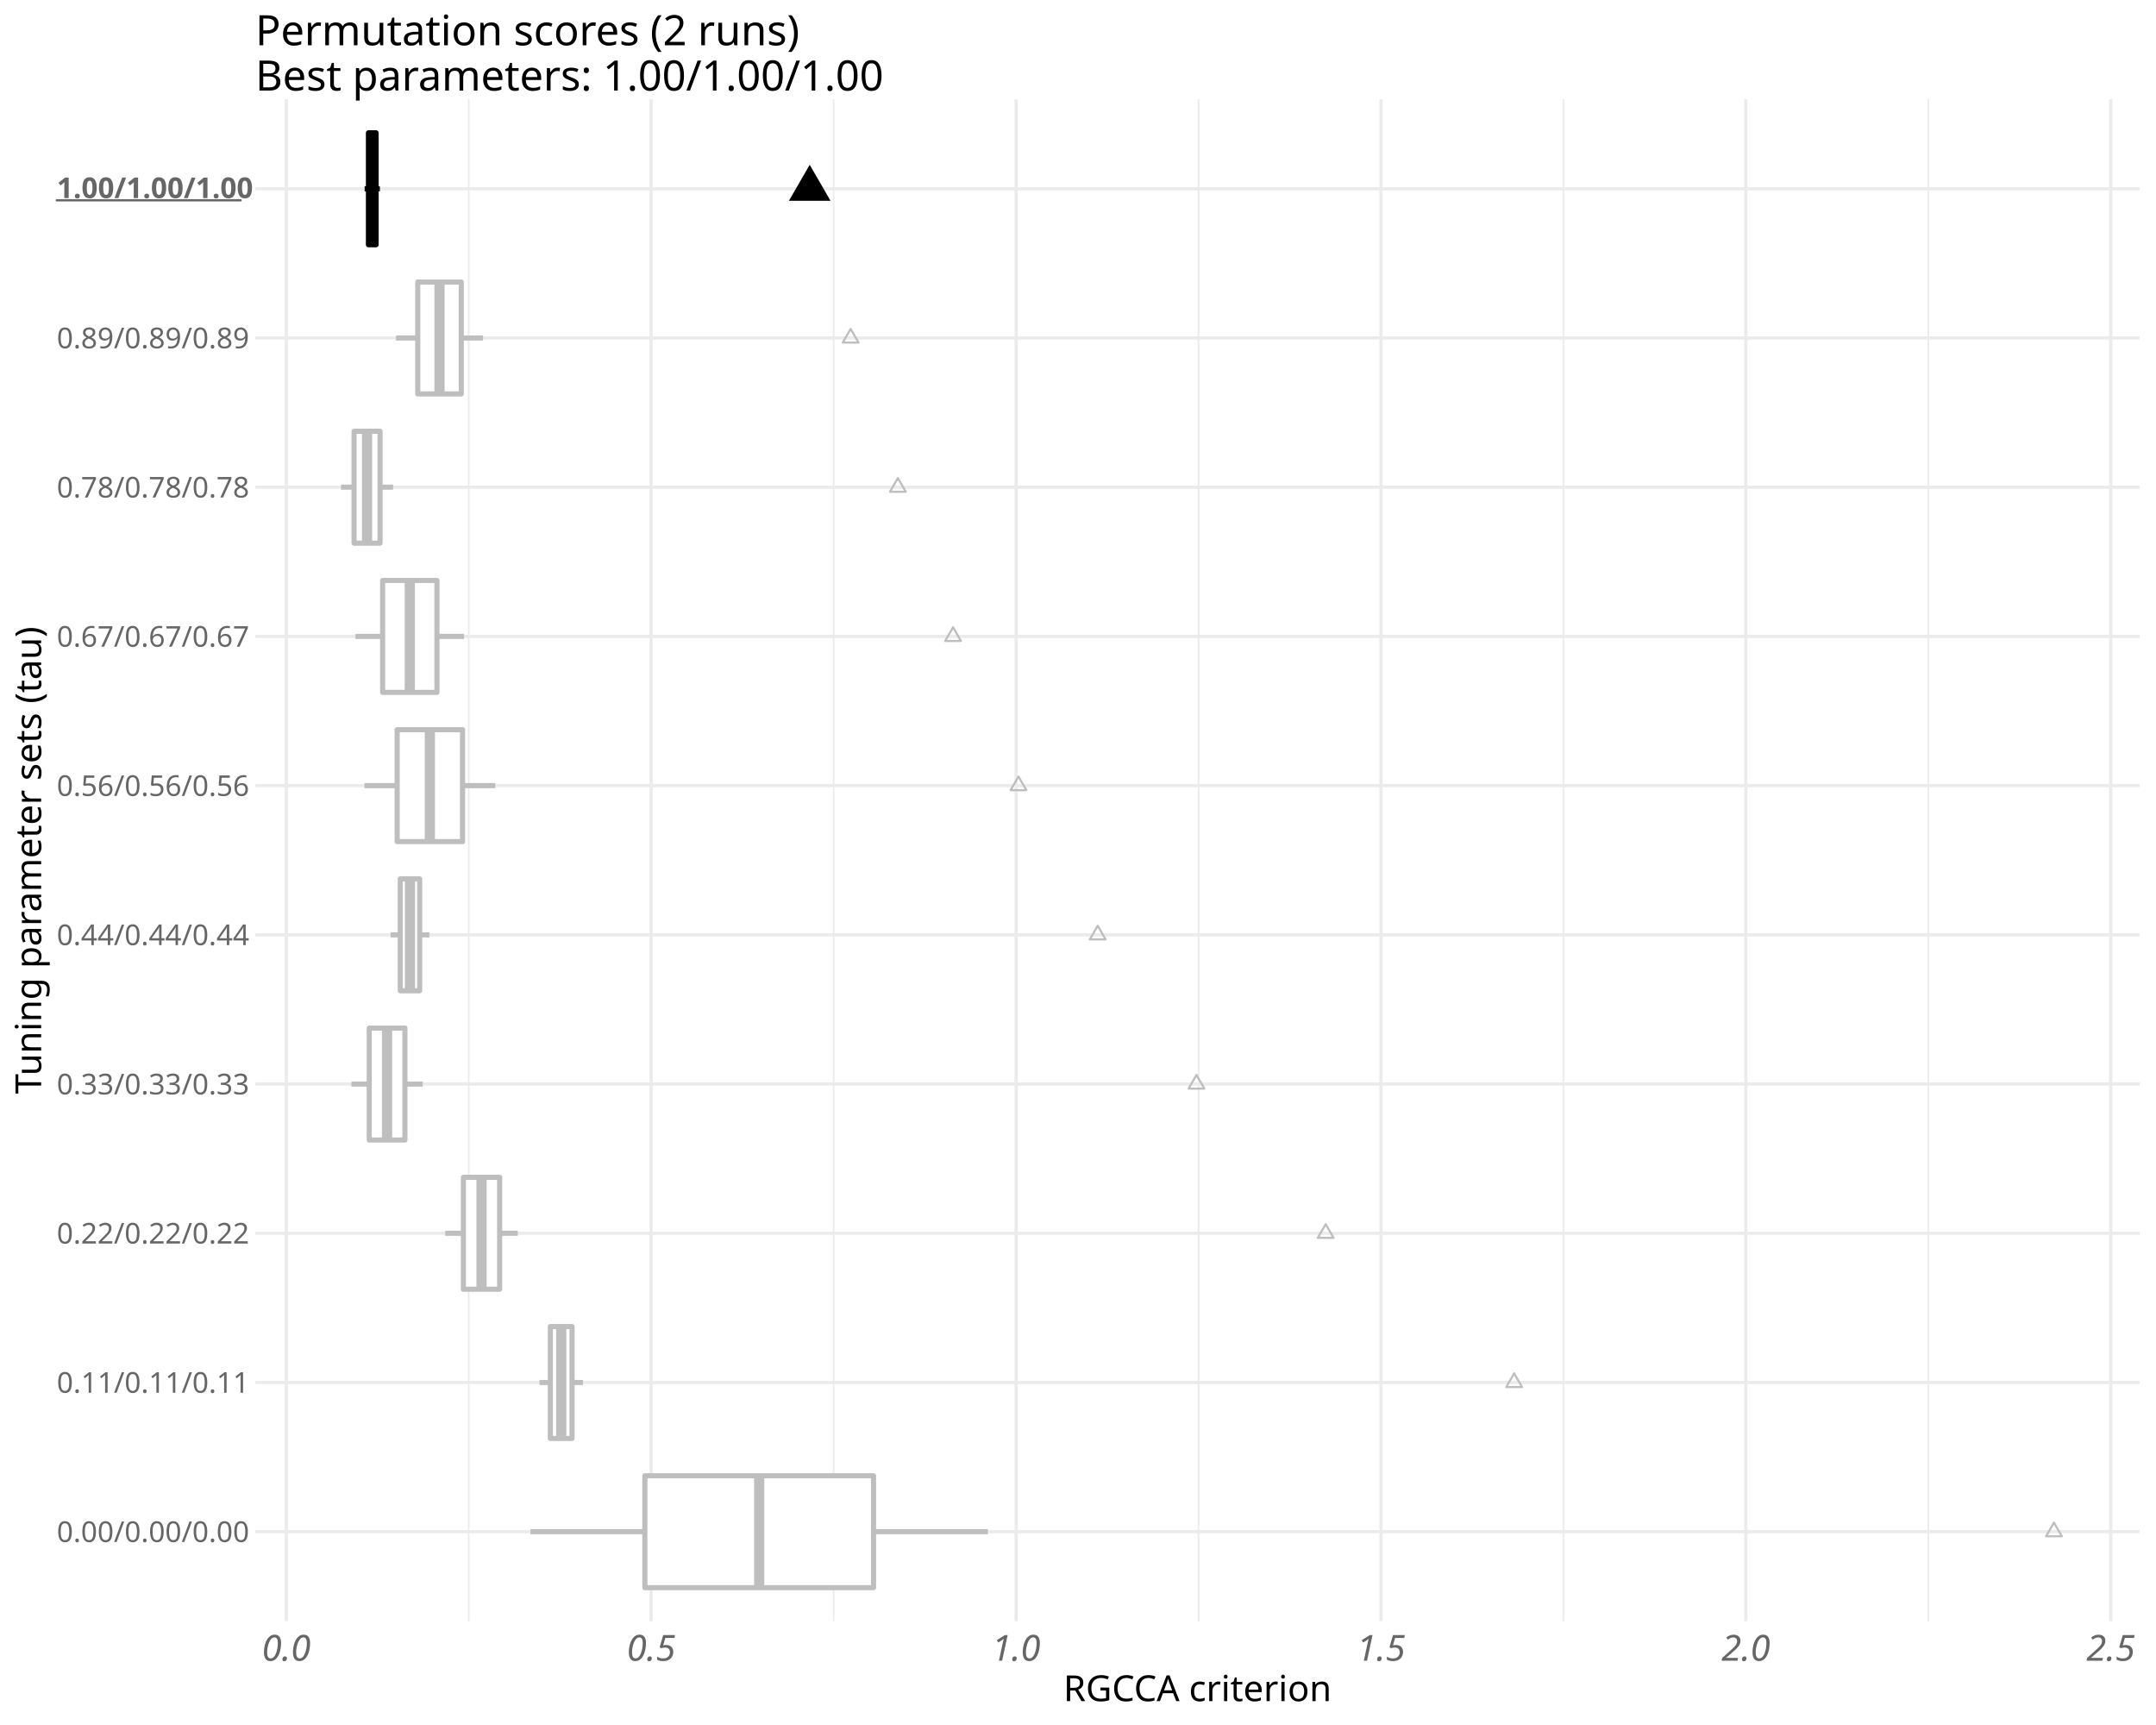
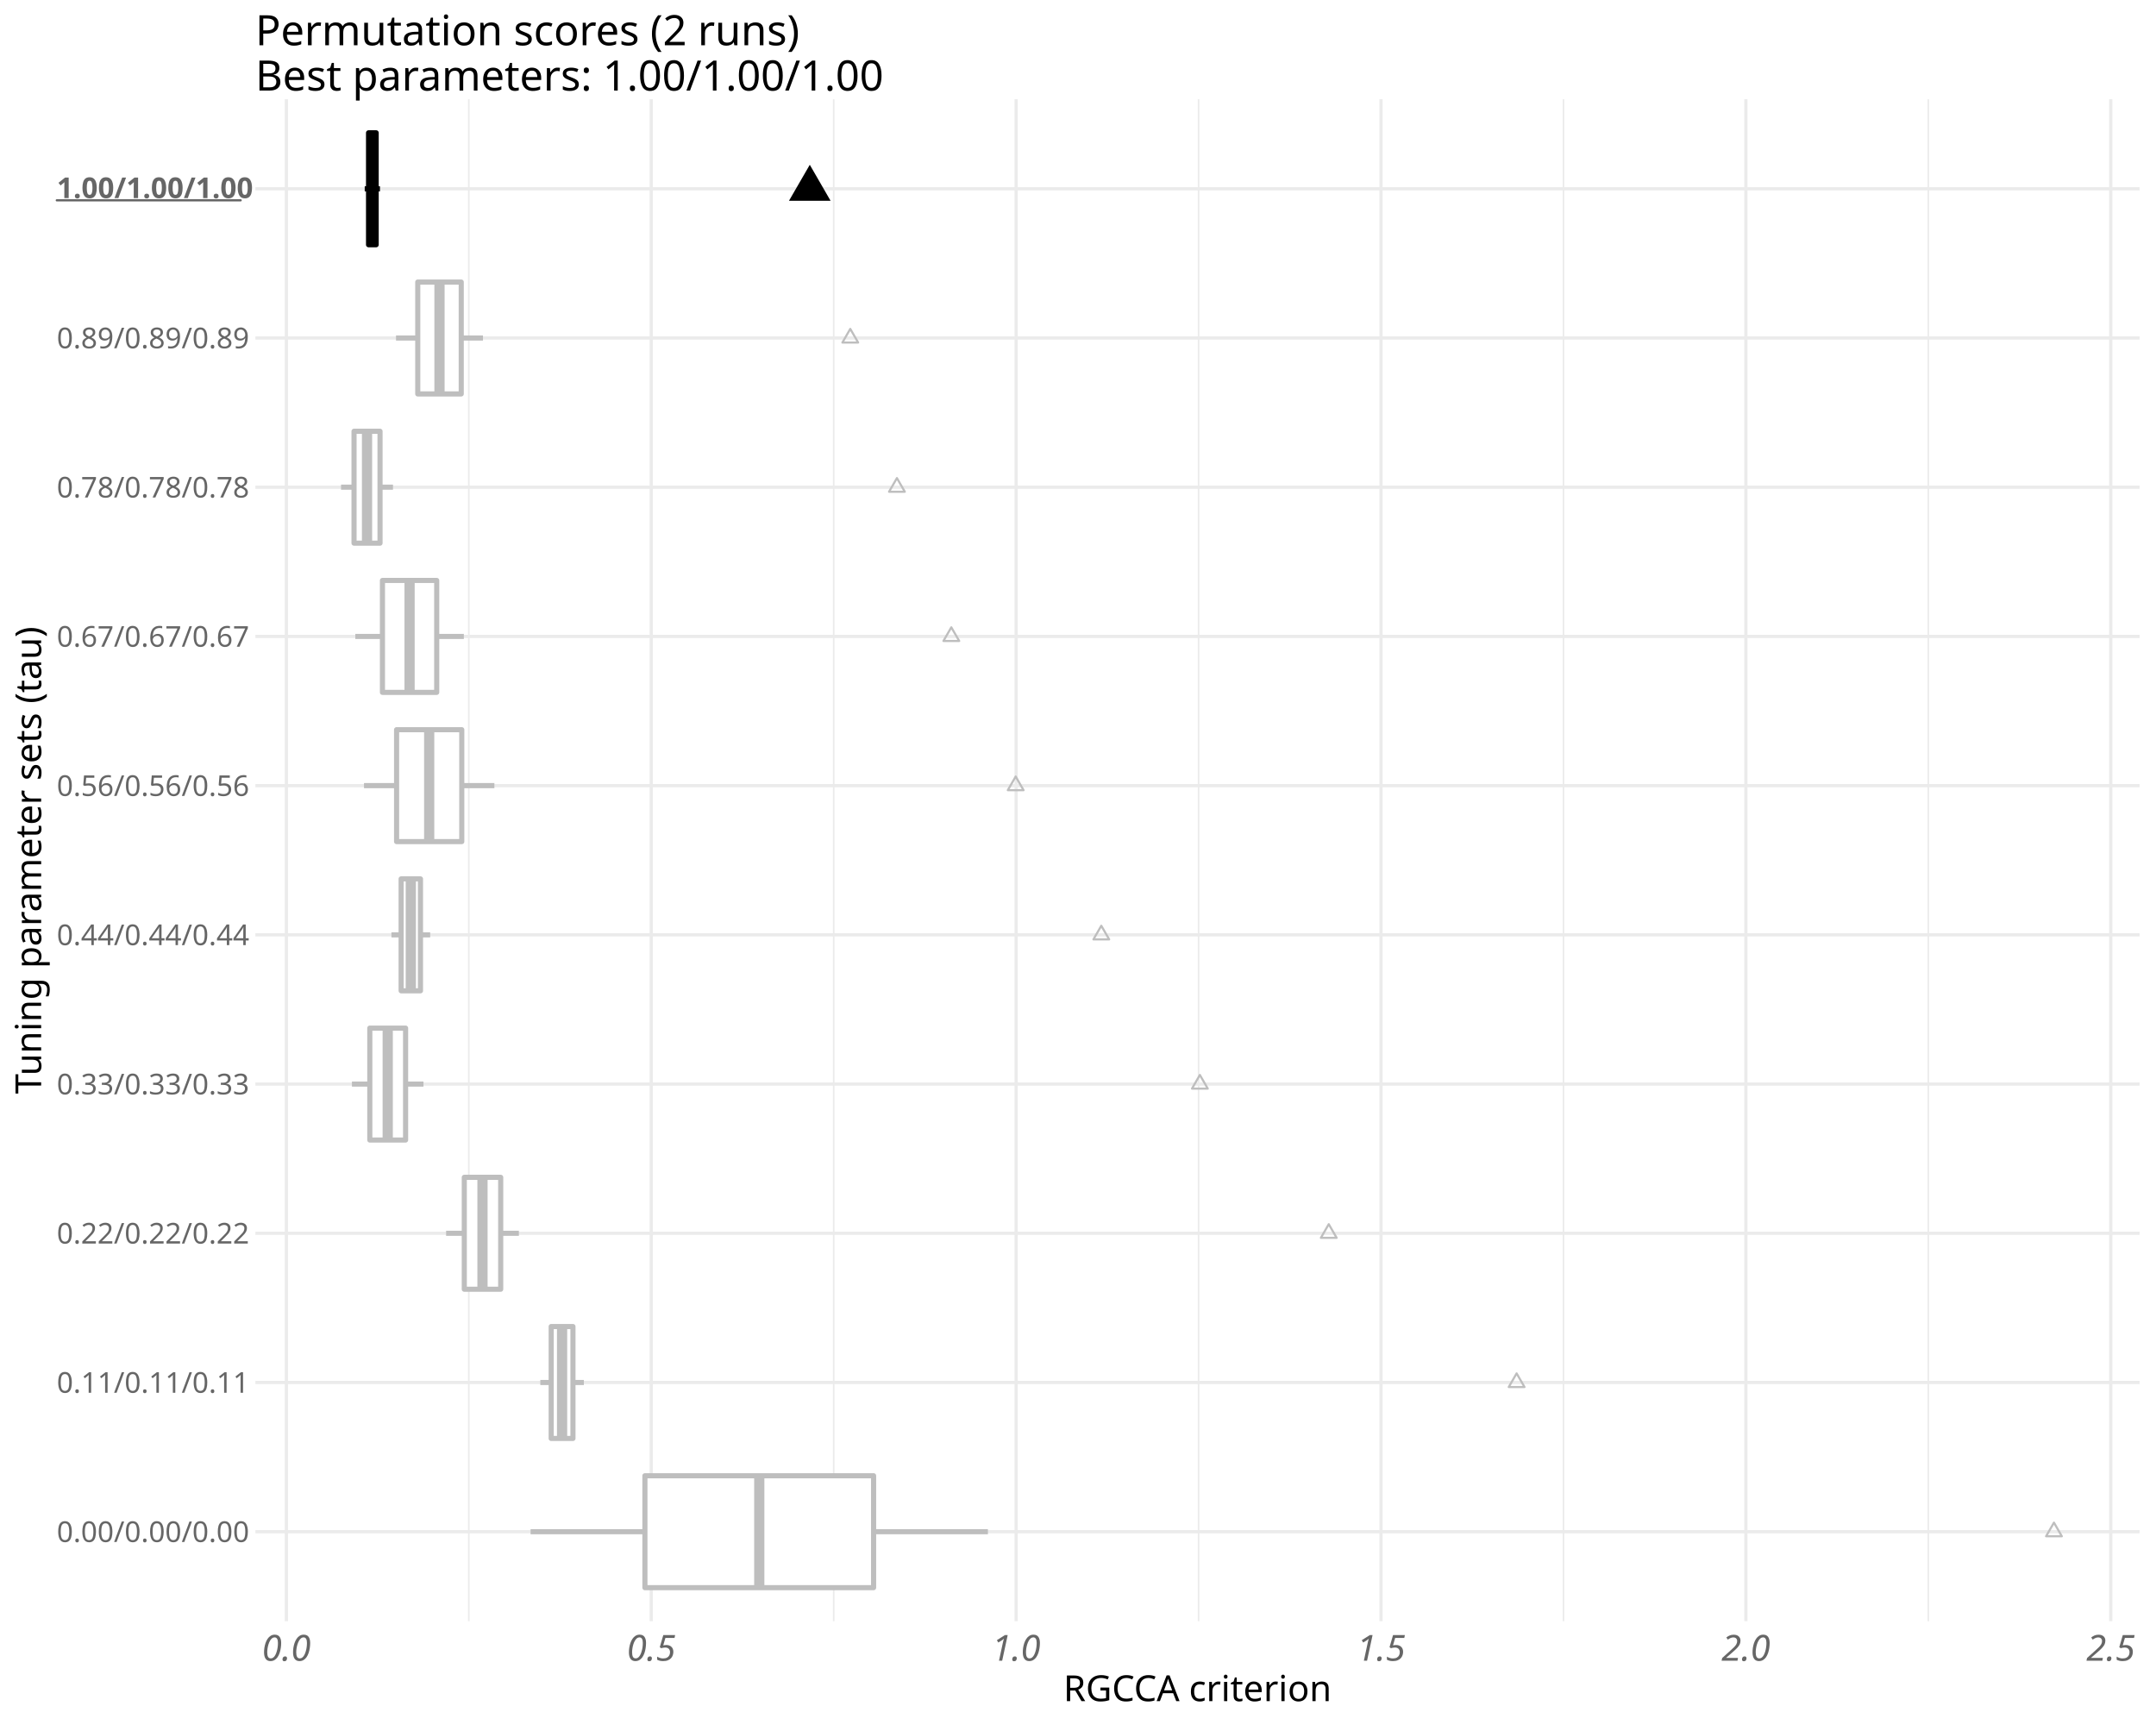
<svg xmlns="http://www.w3.org/2000/svg" class="svglite" data-engine-version="2.0" width="720.00pt" height="576.00pt" viewBox="0 0 720.00 576.00">
  <defs>
    <style type="text/css">
    .svglite line, .svglite polyline, .svglite polygon, .svglite path, .svglite rect, .svglite circle {
      fill: none;
      stroke: #000000;
      stroke-linecap: round;
      stroke-linejoin: round;
      stroke-miterlimit: 10.00;
    }
  </style>
  </defs>
  <rect width="100%" height="100%" style="stroke: none; fill: #FFFFFF;" />
  <defs>
    <clipPath id="cpMC4wMHw3MjAuMDB8MC4wMHw1NzYuMDA=">
      <rect x="0.00" y="0.00" width="720.00" height="576.00" />
    </clipPath>
  </defs>
  <g clip-path="url(#cpMC4wMHw3MjAuMDB8MC4wMHw1NzYuMDA=)">
</g>
  <defs>
    <clipPath id="cpODUuMjl8NzE0LjUyfDMzLjE0fDU0MS4zNQ==">
      <rect x="85.29" y="33.14" width="629.23" height="508.21" />
    </clipPath>
  </defs>
  <g clip-path="url(#cpODUuMjl8NzE0LjUyfDMzLjE0fDU0MS4zNQ==)">
-     <polyline points="156.53,541.35 156.53,33.14 " style="stroke-width: 0.53; stroke: #EBEBEB; stroke-linecap: butt;" />
-     <polyline points="278.39,541.35 278.39,33.14 " style="stroke-width: 0.53; stroke: #EBEBEB; stroke-linecap: butt;" />
-     <polyline points="400.25,541.35 400.25,33.14 " style="stroke-width: 0.53; stroke: #EBEBEB; stroke-linecap: butt;" />
-     <polyline points="522.11,541.35 522.11,33.14 " style="stroke-width: 0.53; stroke: #EBEBEB; stroke-linecap: butt;" />
-     <polyline points="643.96,541.35 643.96,33.14 " style="stroke-width: 0.53; stroke: #EBEBEB; stroke-linecap: butt;" />
+     <polyline points="156.57,541.35 156.57,33.14 " style="stroke-width: 0.53; stroke: #EBEBEB; stroke-linecap: butt;" />
+     <polyline points="278.42,541.35 278.42,33.14 " style="stroke-width: 0.53; stroke: #EBEBEB; stroke-linecap: butt;" />
+     <polyline points="400.27,541.35 400.27,33.14 " style="stroke-width: 0.53; stroke: #EBEBEB; stroke-linecap: butt;" />
+     <polyline points="522.12,541.35 522.12,33.14 " style="stroke-width: 0.53; stroke: #EBEBEB; stroke-linecap: butt;" />
+     <polyline points="643.97,541.35 643.97,33.14 " style="stroke-width: 0.53; stroke: #EBEBEB; stroke-linecap: butt;" />
    <polyline points="85.29,63.04 714.52,63.04 " style="stroke-width: 1.07; stroke: #EBEBEB; stroke-linecap: butt;" />
    <polyline points="85.29,112.86 714.52,112.86 " style="stroke-width: 1.07; stroke: #EBEBEB; stroke-linecap: butt;" />
    <polyline points="85.29,162.68 714.52,162.68 " style="stroke-width: 1.07; stroke: #EBEBEB; stroke-linecap: butt;" />
    <polyline points="85.29,212.51 714.52,212.51 " style="stroke-width: 1.07; stroke: #EBEBEB; stroke-linecap: butt;" />
    <polyline points="85.29,262.33 714.52,262.33 " style="stroke-width: 1.07; stroke: #EBEBEB; stroke-linecap: butt;" />
    <polyline points="85.29,312.16 714.52,312.16 " style="stroke-width: 1.07; stroke: #EBEBEB; stroke-linecap: butt;" />
    <polyline points="85.29,361.98 714.52,361.98 " style="stroke-width: 1.07; stroke: #EBEBEB; stroke-linecap: butt;" />
    <polyline points="85.29,411.81 714.52,411.81 " style="stroke-width: 1.07; stroke: #EBEBEB; stroke-linecap: butt;" />
    <polyline points="85.29,461.63 714.52,461.63 " style="stroke-width: 1.07; stroke: #EBEBEB; stroke-linecap: butt;" />
    <polyline points="85.29,511.46 714.52,511.46 " style="stroke-width: 1.07; stroke: #EBEBEB; stroke-linecap: butt;" />
-     <polyline points="95.61,541.35 95.61,33.14 " style="stroke-width: 1.07; stroke: #EBEBEB; stroke-linecap: butt;" />
-     <polyline points="217.46,541.35 217.46,33.14 " style="stroke-width: 1.07; stroke: #EBEBEB; stroke-linecap: butt;" />
-     <polyline points="339.32,541.35 339.32,33.14 " style="stroke-width: 1.07; stroke: #EBEBEB; stroke-linecap: butt;" />
-     <polyline points="461.18,541.35 461.18,33.14 " style="stroke-width: 1.07; stroke: #EBEBEB; stroke-linecap: butt;" />
-     <polyline points="583.03,541.35 583.03,33.14 " style="stroke-width: 1.07; stroke: #EBEBEB; stroke-linecap: butt;" />
+     <polyline points="95.64,541.35 95.64,33.14 " style="stroke-width: 1.07; stroke: #EBEBEB; stroke-linecap: butt;" />
+     <polyline points="217.49,541.35 217.49,33.14 " style="stroke-width: 1.07; stroke: #EBEBEB; stroke-linecap: butt;" />
+     <polyline points="339.34,541.35 339.34,33.14 " style="stroke-width: 1.07; stroke: #EBEBEB; stroke-linecap: butt;" />
+     <polyline points="461.19,541.35 461.19,33.14 " style="stroke-width: 1.07; stroke: #EBEBEB; stroke-linecap: butt;" />
+     <polyline points="583.04,541.35 583.04,33.14 " style="stroke-width: 1.07; stroke: #EBEBEB; stroke-linecap: butt;" />
    <polyline points="704.89,541.35 704.89,33.14 " style="stroke-width: 1.07; stroke: #EBEBEB; stroke-linecap: butt;" />
-     <line x1="291.72" y1="511.46" x2="329.90" y2="511.46" style="stroke-width: 1.71; stroke: #BEBEBE; stroke-linecap: butt;" />
-     <line x1="215.35" y1="511.46" x2="177.16" y2="511.46" style="stroke-width: 1.71; stroke: #BEBEBE; stroke-linecap: butt;" />
-     <polygon points="291.72,530.14 215.35,530.14 215.35,492.77 291.72,492.77 291.72,530.14 " style="stroke-width: 1.71; stroke: #BEBEBE; fill: #FFFFFF;" />
-     <line x1="253.53" y1="530.14" x2="253.53" y2="492.77" style="stroke-width: 3.41; stroke: #BEBEBE; stroke-linecap: butt;" />
-     <line x1="191.04" y1="461.63" x2="194.66" y2="461.63" style="stroke-width: 1.71; stroke: #BEBEBE; stroke-linecap: butt;" />
-     <line x1="183.79" y1="461.63" x2="180.17" y2="461.63" style="stroke-width: 1.71; stroke: #BEBEBE; stroke-linecap: butt;" />
-     <polygon points="191.04,480.32 183.79,480.32 183.79,442.95 191.04,442.95 191.04,480.32 " style="stroke-width: 1.71; stroke: #BEBEBE; fill: #FFFFFF;" />
-     <line x1="187.42" y1="480.32" x2="187.42" y2="442.95" style="stroke-width: 3.41; stroke: #BEBEBE; stroke-linecap: butt;" />
-     <line x1="166.86" y1="411.81" x2="172.92" y2="411.81" style="stroke-width: 1.71; stroke: #BEBEBE; stroke-linecap: butt;" />
-     <line x1="154.75" y1="411.81" x2="148.69" y2="411.81" style="stroke-width: 1.71; stroke: #BEBEBE; stroke-linecap: butt;" />
-     <polygon points="166.86,430.49 154.75,430.49 154.75,393.12 166.86,393.12 166.86,430.49 " style="stroke-width: 1.71; stroke: #BEBEBE; fill: #FFFFFF;" />
-     <line x1="160.81" y1="430.49" x2="160.81" y2="393.12" style="stroke-width: 3.41; stroke: #BEBEBE; stroke-linecap: butt;" />
-     <line x1="135.22" y1="361.98" x2="141.18" y2="361.98" style="stroke-width: 1.71; stroke: #BEBEBE; stroke-linecap: butt;" />
-     <line x1="123.31" y1="361.98" x2="117.35" y2="361.98" style="stroke-width: 1.71; stroke: #BEBEBE; stroke-linecap: butt;" />
-     <polygon points="135.22,380.67 123.31,380.67 123.31,343.30 135.22,343.30 135.22,380.67 " style="stroke-width: 1.71; stroke: #BEBEBE; fill: #FFFFFF;" />
-     <line x1="129.26" y1="380.67" x2="129.26" y2="343.30" style="stroke-width: 3.41; stroke: #BEBEBE; stroke-linecap: butt;" />
-     <line x1="140.15" y1="312.16" x2="143.39" y2="312.16" style="stroke-width: 1.71; stroke: #BEBEBE; stroke-linecap: butt;" />
-     <line x1="133.67" y1="312.16" x2="130.43" y2="312.16" style="stroke-width: 1.71; stroke: #BEBEBE; stroke-linecap: butt;" />
-     <polygon points="140.15,330.84 133.67,330.84 133.67,293.47 140.15,293.47 140.15,330.84 " style="stroke-width: 1.71; stroke: #BEBEBE; fill: #FFFFFF;" />
-     <line x1="136.91" y1="330.84" x2="136.91" y2="293.47" style="stroke-width: 3.41; stroke: #BEBEBE; stroke-linecap: butt;" />
-     <line x1="154.47" y1="262.33" x2="165.38" y2="262.33" style="stroke-width: 1.71; stroke: #BEBEBE; stroke-linecap: butt;" />
-     <line x1="132.63" y1="262.33" x2="121.72" y2="262.33" style="stroke-width: 1.71; stroke: #BEBEBE; stroke-linecap: butt;" />
-     <polygon points="154.47,281.02 132.63,281.02 132.63,243.65 154.47,243.65 154.47,281.02 " style="stroke-width: 1.71; stroke: #BEBEBE; fill: #FFFFFF;" />
-     <line x1="143.55" y1="281.02" x2="143.55" y2="243.65" style="stroke-width: 3.41; stroke: #BEBEBE; stroke-linecap: butt;" />
-     <line x1="145.92" y1="212.51" x2="154.98" y2="212.51" style="stroke-width: 1.71; stroke: #BEBEBE; stroke-linecap: butt;" />
-     <line x1="127.78" y1="212.51" x2="118.72" y2="212.51" style="stroke-width: 1.71; stroke: #BEBEBE; stroke-linecap: butt;" />
-     <polygon points="145.92,231.19 127.78,231.19 127.78,193.82 145.92,193.82 145.92,231.19 " style="stroke-width: 1.71; stroke: #BEBEBE; fill: #FFFFFF;" />
-     <line x1="136.85" y1="231.19" x2="136.85" y2="193.82" style="stroke-width: 3.41; stroke: #BEBEBE; stroke-linecap: butt;" />
-     <line x1="126.92" y1="162.68" x2="131.26" y2="162.68" style="stroke-width: 1.71; stroke: #BEBEBE; stroke-linecap: butt;" />
-     <line x1="118.24" y1="162.68" x2="113.89" y2="162.68" style="stroke-width: 1.71; stroke: #BEBEBE; stroke-linecap: butt;" />
-     <polygon points="126.92,181.37 118.24,181.37 118.24,144.00 126.92,144.00 126.92,181.37 " style="stroke-width: 1.71; stroke: #BEBEBE; fill: #FFFFFF;" />
-     <line x1="122.58" y1="181.37" x2="122.58" y2="144.00" style="stroke-width: 3.41; stroke: #BEBEBE; stroke-linecap: butt;" />
-     <line x1="154.04" y1="112.86" x2="161.31" y2="112.86" style="stroke-width: 1.71; stroke: #BEBEBE; stroke-linecap: butt;" />
+     <line x1="291.74" y1="511.46" x2="329.92" y2="511.46" style="stroke-width: 1.71; stroke: #BEBEBE; stroke-linecap: butt;" />
+     <line x1="215.37" y1="511.46" x2="177.19" y2="511.46" style="stroke-width: 1.71; stroke: #BEBEBE; stroke-linecap: butt;" />
+     <polygon points="291.74,530.14 215.37,530.14 215.37,492.77 291.74,492.77 291.74,530.14 " style="stroke-width: 1.71; stroke: #BEBEBE; fill: #FFFFFF;" />
+     <line x1="253.56" y1="530.14" x2="253.56" y2="492.77" style="stroke-width: 3.41; stroke: #BEBEBE; stroke-linecap: butt;" />
+     <line x1="191.34" y1="461.63" x2="194.98" y2="461.63" style="stroke-width: 1.71; stroke: #BEBEBE; stroke-linecap: butt;" />
+     <line x1="184.07" y1="461.63" x2="180.44" y2="461.63" style="stroke-width: 1.71; stroke: #BEBEBE; stroke-linecap: butt;" />
+     <polygon points="191.34,480.32 184.07,480.32 184.07,442.95 191.34,442.95 191.34,480.32 " style="stroke-width: 1.71; stroke: #BEBEBE; fill: #FFFFFF;" />
+     <line x1="187.71" y1="480.32" x2="187.71" y2="442.95" style="stroke-width: 3.41; stroke: #BEBEBE; stroke-linecap: butt;" />
+     <line x1="167.21" y1="411.81" x2="173.28" y2="411.81" style="stroke-width: 1.71; stroke: #BEBEBE; stroke-linecap: butt;" />
+     <line x1="155.05" y1="411.81" x2="148.98" y2="411.81" style="stroke-width: 1.71; stroke: #BEBEBE; stroke-linecap: butt;" />
+     <polygon points="167.21,430.49 155.05,430.49 155.05,393.12 167.21,393.12 167.21,430.49 " style="stroke-width: 1.71; stroke: #BEBEBE; fill: #FFFFFF;" />
+     <line x1="161.13" y1="430.49" x2="161.13" y2="393.12" style="stroke-width: 3.41; stroke: #BEBEBE; stroke-linecap: butt;" />
+     <line x1="135.45" y1="361.98" x2="141.42" y2="361.98" style="stroke-width: 1.71; stroke: #BEBEBE; stroke-linecap: butt;" />
+     <line x1="123.50" y1="361.98" x2="117.53" y2="361.98" style="stroke-width: 1.71; stroke: #BEBEBE; stroke-linecap: butt;" />
+     <polygon points="135.45,380.67 123.50,380.67 123.50,343.30 135.45,343.30 135.45,380.67 " style="stroke-width: 1.71; stroke: #BEBEBE; fill: #FFFFFF;" />
+     <line x1="129.48" y1="380.67" x2="129.48" y2="343.30" style="stroke-width: 3.41; stroke: #BEBEBE; stroke-linecap: butt;" />
+     <line x1="140.42" y1="312.16" x2="143.66" y2="312.16" style="stroke-width: 1.71; stroke: #BEBEBE; stroke-linecap: butt;" />
+     <line x1="133.96" y1="312.16" x2="130.72" y2="312.16" style="stroke-width: 1.71; stroke: #BEBEBE; stroke-linecap: butt;" />
+     <polygon points="140.42,330.84 133.96,330.84 133.96,293.47 140.42,293.47 140.42,330.84 " style="stroke-width: 1.71; stroke: #BEBEBE; fill: #FFFFFF;" />
+     <line x1="137.19" y1="330.84" x2="137.19" y2="293.47" style="stroke-width: 3.41; stroke: #BEBEBE; stroke-linecap: butt;" />
+     <line x1="154.21" y1="262.33" x2="165.10" y2="262.33" style="stroke-width: 1.71; stroke: #BEBEBE; stroke-linecap: butt;" />
+     <line x1="132.44" y1="262.33" x2="121.56" y2="262.33" style="stroke-width: 1.71; stroke: #BEBEBE; stroke-linecap: butt;" />
+     <polygon points="154.21,281.02 132.44,281.02 132.44,243.65 154.21,243.65 154.21,281.02 " style="stroke-width: 1.71; stroke: #BEBEBE; fill: #FFFFFF;" />
+     <line x1="143.33" y1="281.02" x2="143.33" y2="243.65" style="stroke-width: 3.41; stroke: #BEBEBE; stroke-linecap: butt;" />
+     <line x1="145.84" y1="212.51" x2="154.90" y2="212.51" style="stroke-width: 1.71; stroke: #BEBEBE; stroke-linecap: butt;" />
+     <line x1="127.72" y1="212.51" x2="118.66" y2="212.51" style="stroke-width: 1.71; stroke: #BEBEBE; stroke-linecap: butt;" />
+     <polygon points="145.84,231.19 127.72,231.19 127.72,193.82 145.84,193.82 145.84,231.19 " style="stroke-width: 1.71; stroke: #BEBEBE; fill: #FFFFFF;" />
+     <line x1="136.78" y1="231.19" x2="136.78" y2="193.82" style="stroke-width: 3.41; stroke: #BEBEBE; stroke-linecap: butt;" />
+     <line x1="126.91" y1="162.68" x2="131.24" y2="162.68" style="stroke-width: 1.71; stroke: #BEBEBE; stroke-linecap: butt;" />
+     <line x1="118.23" y1="162.68" x2="113.89" y2="162.68" style="stroke-width: 1.71; stroke: #BEBEBE; stroke-linecap: butt;" />
+     <polygon points="126.91,181.37 118.23,181.37 118.23,144.00 126.91,144.00 126.91,181.37 " style="stroke-width: 1.71; stroke: #BEBEBE; fill: #FFFFFF;" />
+     <line x1="122.57" y1="181.37" x2="122.57" y2="144.00" style="stroke-width: 3.41; stroke: #BEBEBE; stroke-linecap: butt;" />
+     <line x1="154.03" y1="112.86" x2="161.29" y2="112.86" style="stroke-width: 1.71; stroke: #BEBEBE; stroke-linecap: butt;" />
    <line x1="139.51" y1="112.86" x2="132.25" y2="112.86" style="stroke-width: 1.71; stroke: #BEBEBE; stroke-linecap: butt;" />
-     <polygon points="154.04,131.54 139.51,131.54 139.51,94.18 154.04,94.18 154.04,131.54 " style="stroke-width: 1.71; stroke: #BEBEBE; fill: #FFFFFF;" />
-     <line x1="146.78" y1="131.54" x2="146.78" y2="94.18" style="stroke-width: 3.41; stroke: #BEBEBE; stroke-linecap: butt;" />
-     <line x1="125.59" y1="63.04" x2="126.86" y2="63.04" style="stroke-width: 1.71; stroke-linecap: butt;" />
-     <line x1="123.04" y1="63.04" x2="121.77" y2="63.04" style="stroke-width: 1.71; stroke-linecap: butt;" />
-     <polygon points="125.59,81.72 123.04,81.72 123.04,44.35 125.59,44.35 125.59,81.72 " style="stroke-width: 1.71; fill: #FFFFFF;" />
-     <line x1="124.31" y1="81.72" x2="124.31" y2="44.35" style="stroke-width: 3.41; stroke-linecap: butt;" />
-     <polygon points="270.40,55.02 277.35,67.04 263.46,67.04 " style="stroke-width: 0.71; stroke: none; fill: #000000;" />
-     <polygon points="284.07,109.82 286.71,114.38 281.44,114.38 " style="stroke-width: 0.71; stroke: #BEBEBE; fill: none;" />
-     <polygon points="299.85,159.64 302.48,164.20 297.21,164.20 " style="stroke-width: 0.71; stroke: #BEBEBE; fill: none;" />
-     <polygon points="318.27,209.47 320.90,214.03 315.64,214.03 " style="stroke-width: 0.71; stroke: #BEBEBE; fill: none;" />
-     <polygon points="340.12,259.29 342.76,263.85 337.49,263.85 " style="stroke-width: 0.71; stroke: #BEBEBE; fill: none;" />
-     <polygon points="366.58,309.12 369.22,313.68 363.95,313.68 " style="stroke-width: 0.71; stroke: #BEBEBE; fill: none;" />
-     <polygon points="399.56,358.94 402.20,363.50 396.93,363.50 " style="stroke-width: 0.71; stroke: #BEBEBE; fill: none;" />
-     <polygon points="442.71,408.77 445.35,413.33 440.08,413.33 " style="stroke-width: 0.71; stroke: #BEBEBE; fill: none;" />
-     <polygon points="505.65,458.59 508.29,463.15 503.02,463.15 " style="stroke-width: 0.71; stroke: #BEBEBE; fill: none;" />
+     <polygon points="154.03,131.54 139.51,131.54 139.51,94.18 154.03,94.18 154.03,131.54 " style="stroke-width: 1.71; stroke: #BEBEBE; fill: #FFFFFF;" />
+     <line x1="146.77" y1="131.54" x2="146.77" y2="94.18" style="stroke-width: 3.41; stroke: #BEBEBE; stroke-linecap: butt;" />
+     <line x1="125.62" y1="63.04" x2="126.89" y2="63.04" style="stroke-width: 1.71; stroke-linecap: butt;" />
+     <line x1="123.08" y1="63.04" x2="121.80" y2="63.04" style="stroke-width: 1.71; stroke-linecap: butt;" />
+     <polygon points="125.62,81.72 123.08,81.72 123.08,44.35 125.62,44.35 125.62,81.72 " style="stroke-width: 1.71; fill: #FFFFFF;" />
+     <line x1="124.35" y1="81.72" x2="124.35" y2="44.35" style="stroke-width: 3.41; stroke-linecap: butt;" />
+     <polygon points="270.43,55.02 277.37,67.04 263.48,67.04 " style="stroke-width: 0.71; stroke: none; fill: #000000;" />
+     <polygon points="283.95,109.82 286.58,114.38 281.32,114.38 " style="stroke-width: 0.71; stroke: #BEBEBE; fill: none;" />
+     <polygon points="299.53,159.64 302.16,164.20 296.90,164.20 " style="stroke-width: 0.71; stroke: #BEBEBE; fill: none;" />
+     <polygon points="317.69,209.47 320.33,214.03 315.06,214.03 " style="stroke-width: 0.71; stroke: #BEBEBE; fill: none;" />
+     <polygon points="339.19,259.29 341.82,263.85 336.56,263.85 " style="stroke-width: 0.71; stroke: #BEBEBE; fill: none;" />
+     <polygon points="367.78,309.12 370.41,313.68 365.15,313.68 " style="stroke-width: 0.71; stroke: #BEBEBE; fill: none;" />
+     <polygon points="400.70,358.94 403.33,363.50 398.07,363.50 " style="stroke-width: 0.71; stroke: #BEBEBE; fill: none;" />
+     <polygon points="443.74,408.77 446.37,413.33 441.11,413.33 " style="stroke-width: 0.71; stroke: #BEBEBE; fill: none;" />
+     <polygon points="506.48,458.59 509.11,463.15 503.85,463.15 " style="stroke-width: 0.71; stroke: #BEBEBE; fill: none;" />
    <polygon points="685.92,508.42 688.55,512.98 683.29,512.98 " style="stroke-width: 0.71; stroke: #BEBEBE; fill: none;" />
  </g>
  <g clip-path="url(#cpMC4wMHw3MjAuMDB8MC4wMHw1NzYuMDA=)">
    <text x="18.97" y="66.14" style="font-size: 9.60px; font-weight: bold; fill: #666666; font-family: sans;" textLength="61.39px" lengthAdjust="spacingAndGlyphs">1.00/1.00/1.00</text>
    <polyline points="18.97,66.89 80.36,66.89 " style="stroke-width: 0.75; stroke: #666666;" />
    <text x="18.97" y="514.89" style="font-size: 9.60px; fill: #666666; font-family: sans;" textLength="61.39px" lengthAdjust="spacingAndGlyphs">0.00/0.00/0.00</text>
    <text x="18.97" y="265.77" style="font-size: 9.60px; fill: #666666; font-family: sans;" textLength="61.39px" lengthAdjust="spacingAndGlyphs">0.56/0.56/0.56</text>
    <text x="18.97" y="166.12" style="font-size: 9.60px; fill: #666666; font-family: sans;" textLength="61.39px" lengthAdjust="spacingAndGlyphs">0.78/0.78/0.78</text>
    <text x="18.97" y="116.29" style="font-size: 9.60px; fill: #666666; font-family: sans;" textLength="61.39px" lengthAdjust="spacingAndGlyphs">0.89/0.89/0.89</text>
    <text x="18.97" y="215.94" style="font-size: 9.60px; fill: #666666; font-family: sans;" textLength="61.39px" lengthAdjust="spacingAndGlyphs">0.67/0.67/0.67</text>
    <text x="18.97" y="365.42" style="font-size: 9.60px; fill: #666666; font-family: sans;" textLength="61.39px" lengthAdjust="spacingAndGlyphs">0.33/0.33/0.33</text>
    <text x="18.97" y="315.59" style="font-size: 9.60px; fill: #666666; font-family: sans;" textLength="61.39px" lengthAdjust="spacingAndGlyphs">0.44/0.44/0.44</text>
    <text x="18.97" y="415.24" style="font-size: 9.60px; fill: #666666; font-family: sans;" textLength="61.39px" lengthAdjust="spacingAndGlyphs">0.22/0.22/0.22</text>
    <text x="18.97" y="465.06" style="font-size: 9.60px; fill: #666666; font-family: sans;" textLength="61.39px" lengthAdjust="spacingAndGlyphs">0.11/0.11/0.11</text>
-     <text x="95.61" y="554.54" text-anchor="middle" style="font-size: 12.00px; font-style: italic; fill: #666666; font-family: sans;" textLength="16.68px" lengthAdjust="spacingAndGlyphs">0.0</text>
-     <text x="217.46" y="554.54" text-anchor="middle" style="font-size: 12.00px; font-style: italic; fill: #666666; font-family: sans;" textLength="16.68px" lengthAdjust="spacingAndGlyphs">0.5</text>
-     <text x="339.32" y="554.54" text-anchor="middle" style="font-size: 12.00px; font-style: italic; fill: #666666; font-family: sans;" textLength="16.68px" lengthAdjust="spacingAndGlyphs">1.0</text>
-     <text x="461.18" y="554.54" text-anchor="middle" style="font-size: 12.00px; font-style: italic; fill: #666666; font-family: sans;" textLength="16.68px" lengthAdjust="spacingAndGlyphs">1.5</text>
-     <text x="583.03" y="554.54" text-anchor="middle" style="font-size: 12.00px; font-style: italic; fill: #666666; font-family: sans;" textLength="16.68px" lengthAdjust="spacingAndGlyphs">2.0</text>
+     <text x="95.64" y="554.54" text-anchor="middle" style="font-size: 12.00px; font-style: italic; fill: #666666; font-family: sans;" textLength="16.68px" lengthAdjust="spacingAndGlyphs">0.0</text>
+     <text x="217.49" y="554.54" text-anchor="middle" style="font-size: 12.00px; font-style: italic; fill: #666666; font-family: sans;" textLength="16.68px" lengthAdjust="spacingAndGlyphs">0.5</text>
+     <text x="339.34" y="554.54" text-anchor="middle" style="font-size: 12.00px; font-style: italic; fill: #666666; font-family: sans;" textLength="16.68px" lengthAdjust="spacingAndGlyphs">1.0</text>
+     <text x="461.19" y="554.54" text-anchor="middle" style="font-size: 12.00px; font-style: italic; fill: #666666; font-family: sans;" textLength="16.68px" lengthAdjust="spacingAndGlyphs">1.5</text>
+     <text x="583.04" y="554.54" text-anchor="middle" style="font-size: 12.00px; font-style: italic; fill: #666666; font-family: sans;" textLength="16.68px" lengthAdjust="spacingAndGlyphs">2.0</text>
    <text x="704.89" y="554.54" text-anchor="middle" style="font-size: 12.00px; font-style: italic; fill: #666666; font-family: sans;" textLength="16.68px" lengthAdjust="spacingAndGlyphs">2.5</text>
    <text x="399.91" y="568.03" text-anchor="middle" style="font-size: 12.00px; font-family: sans;" textLength="89.37px" lengthAdjust="spacingAndGlyphs">RGCCA criterion</text>
    <text transform="translate(13.74,287.25) rotate(-90)" text-anchor="middle" style="font-size: 12.00px; font-family: sans;" textLength="148.08px" lengthAdjust="spacingAndGlyphs">Tuning parameter sets (tau)</text>
    <text x="85.29" y="15.11" style="font-size: 14.00px; font-family: sans;" textLength="176.65px" lengthAdjust="spacingAndGlyphs">Permutation scores (2 runs) </text>
    <text x="85.29" y="30.23" style="font-size: 14.00px; font-family: sans;" textLength="203.93px" lengthAdjust="spacingAndGlyphs"> Best parameters: 1.00/1.00/1.00</text>
  </g>
</svg>
